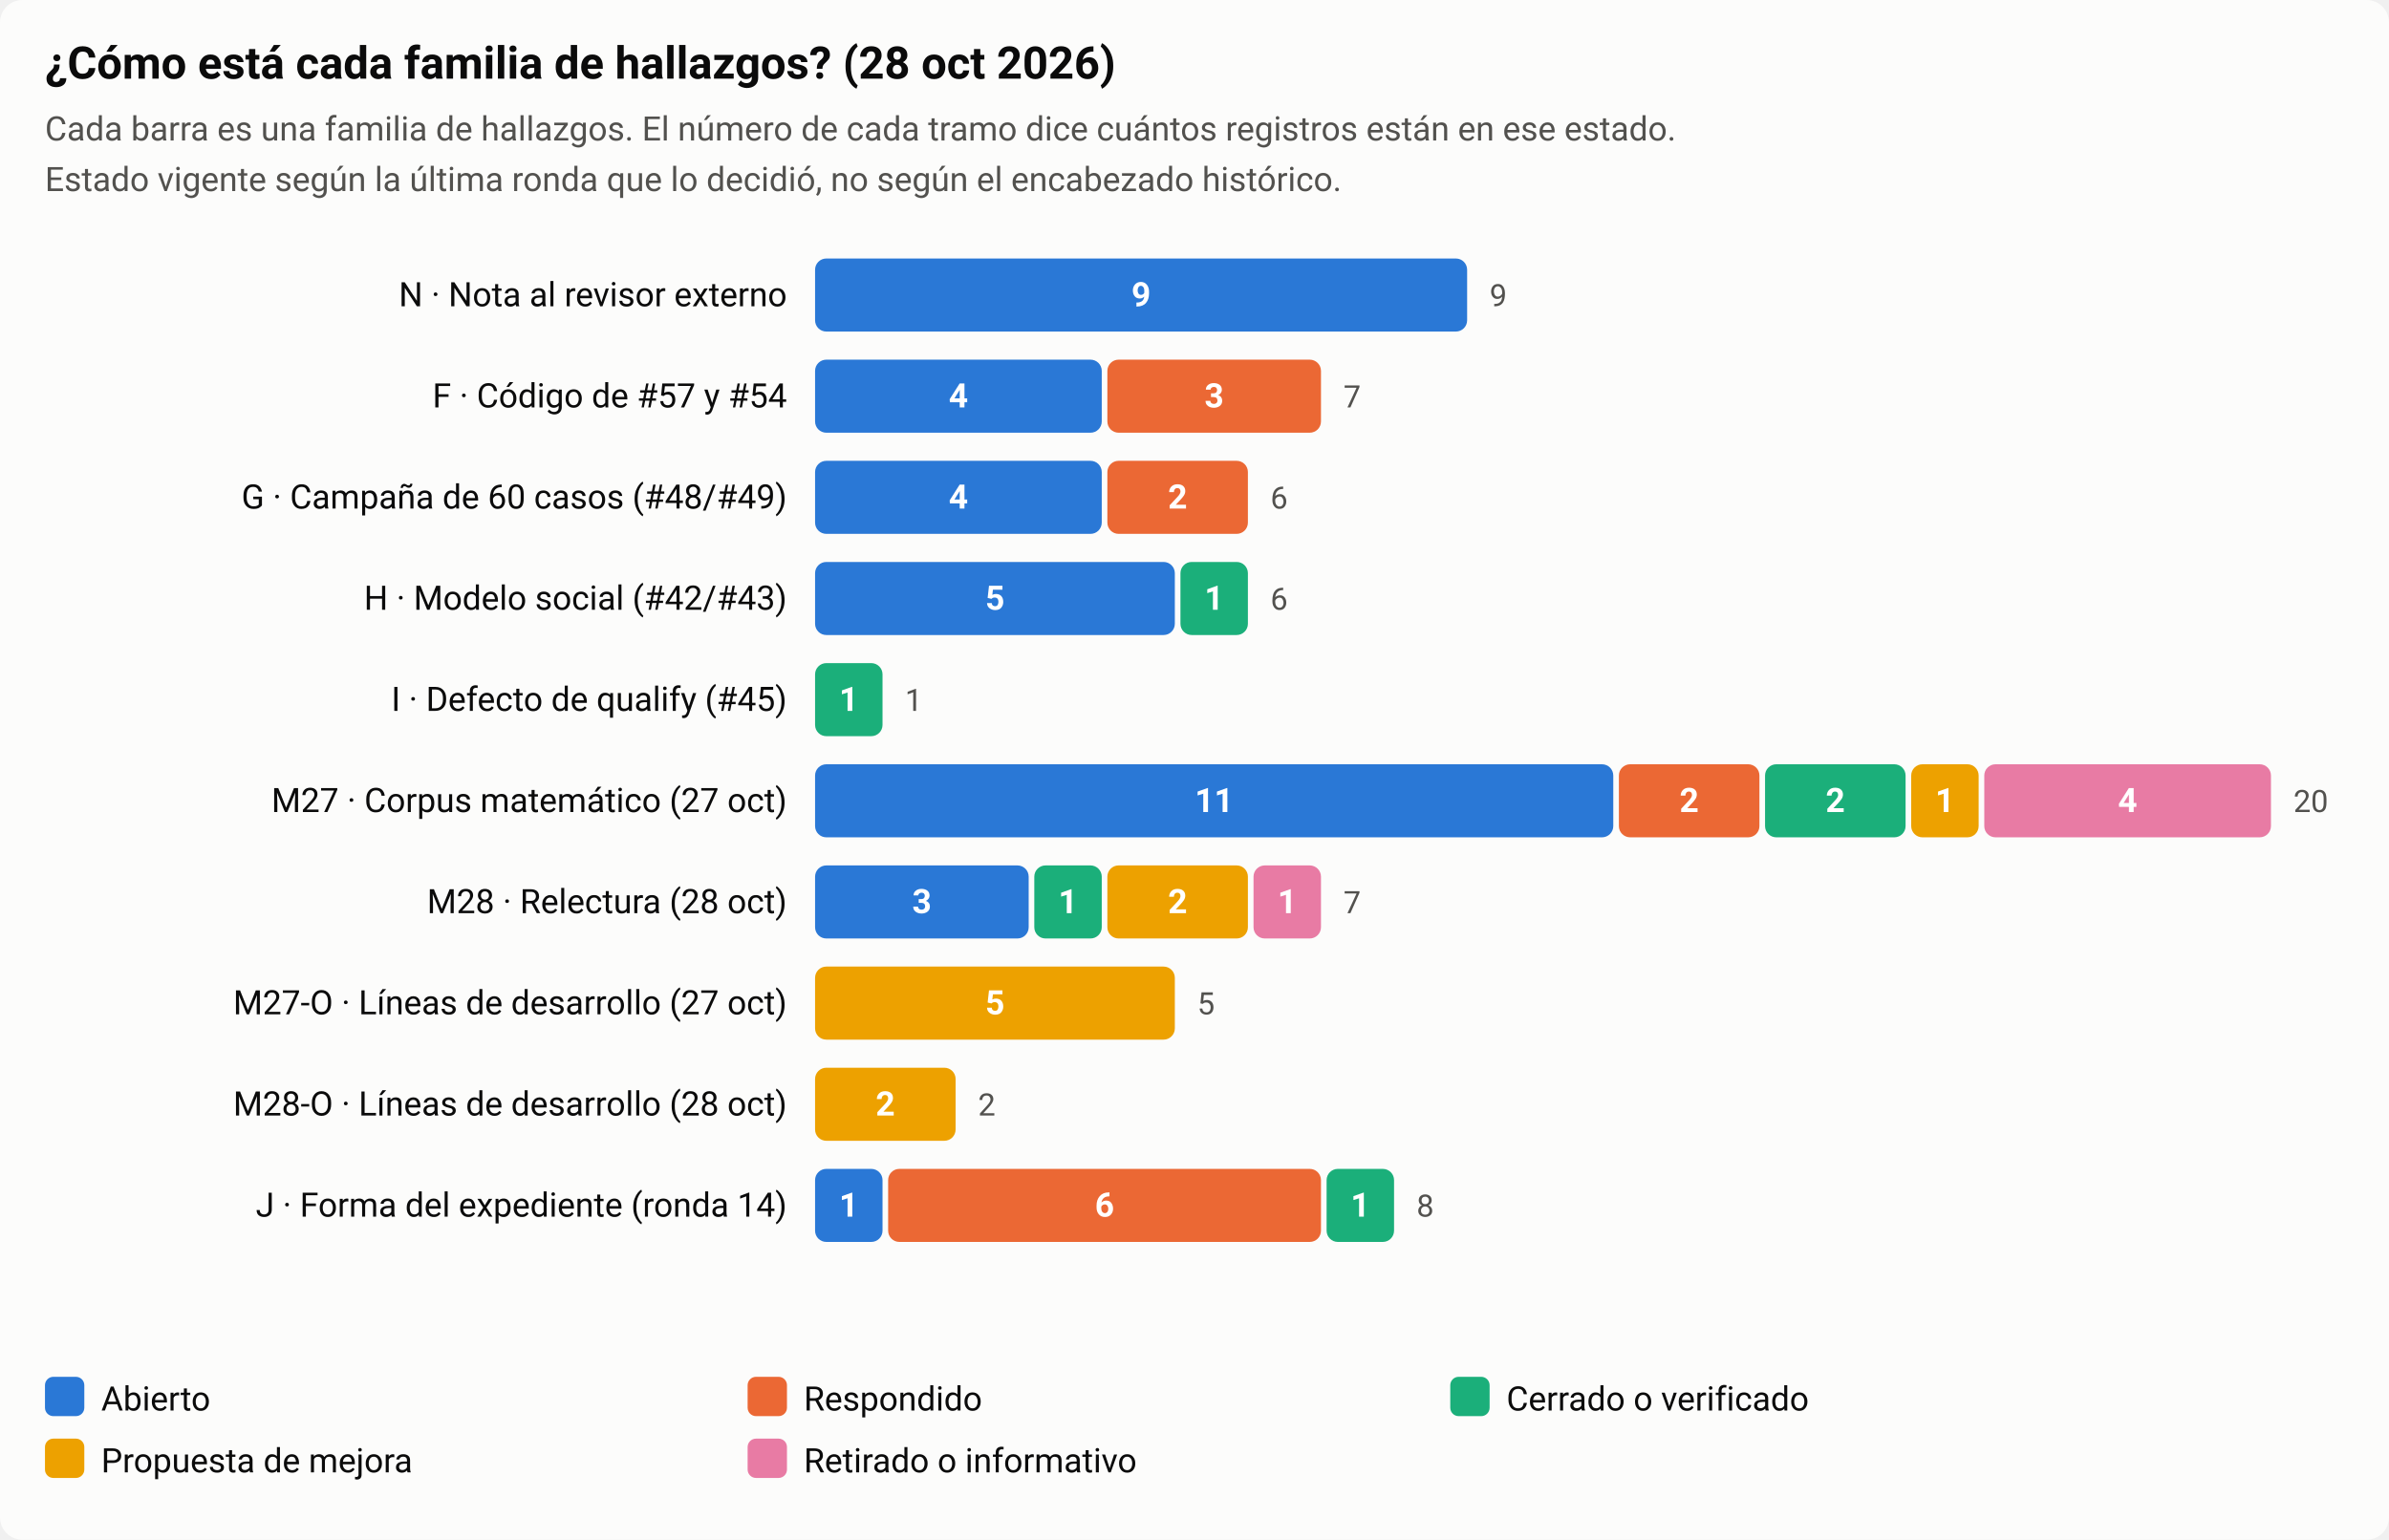
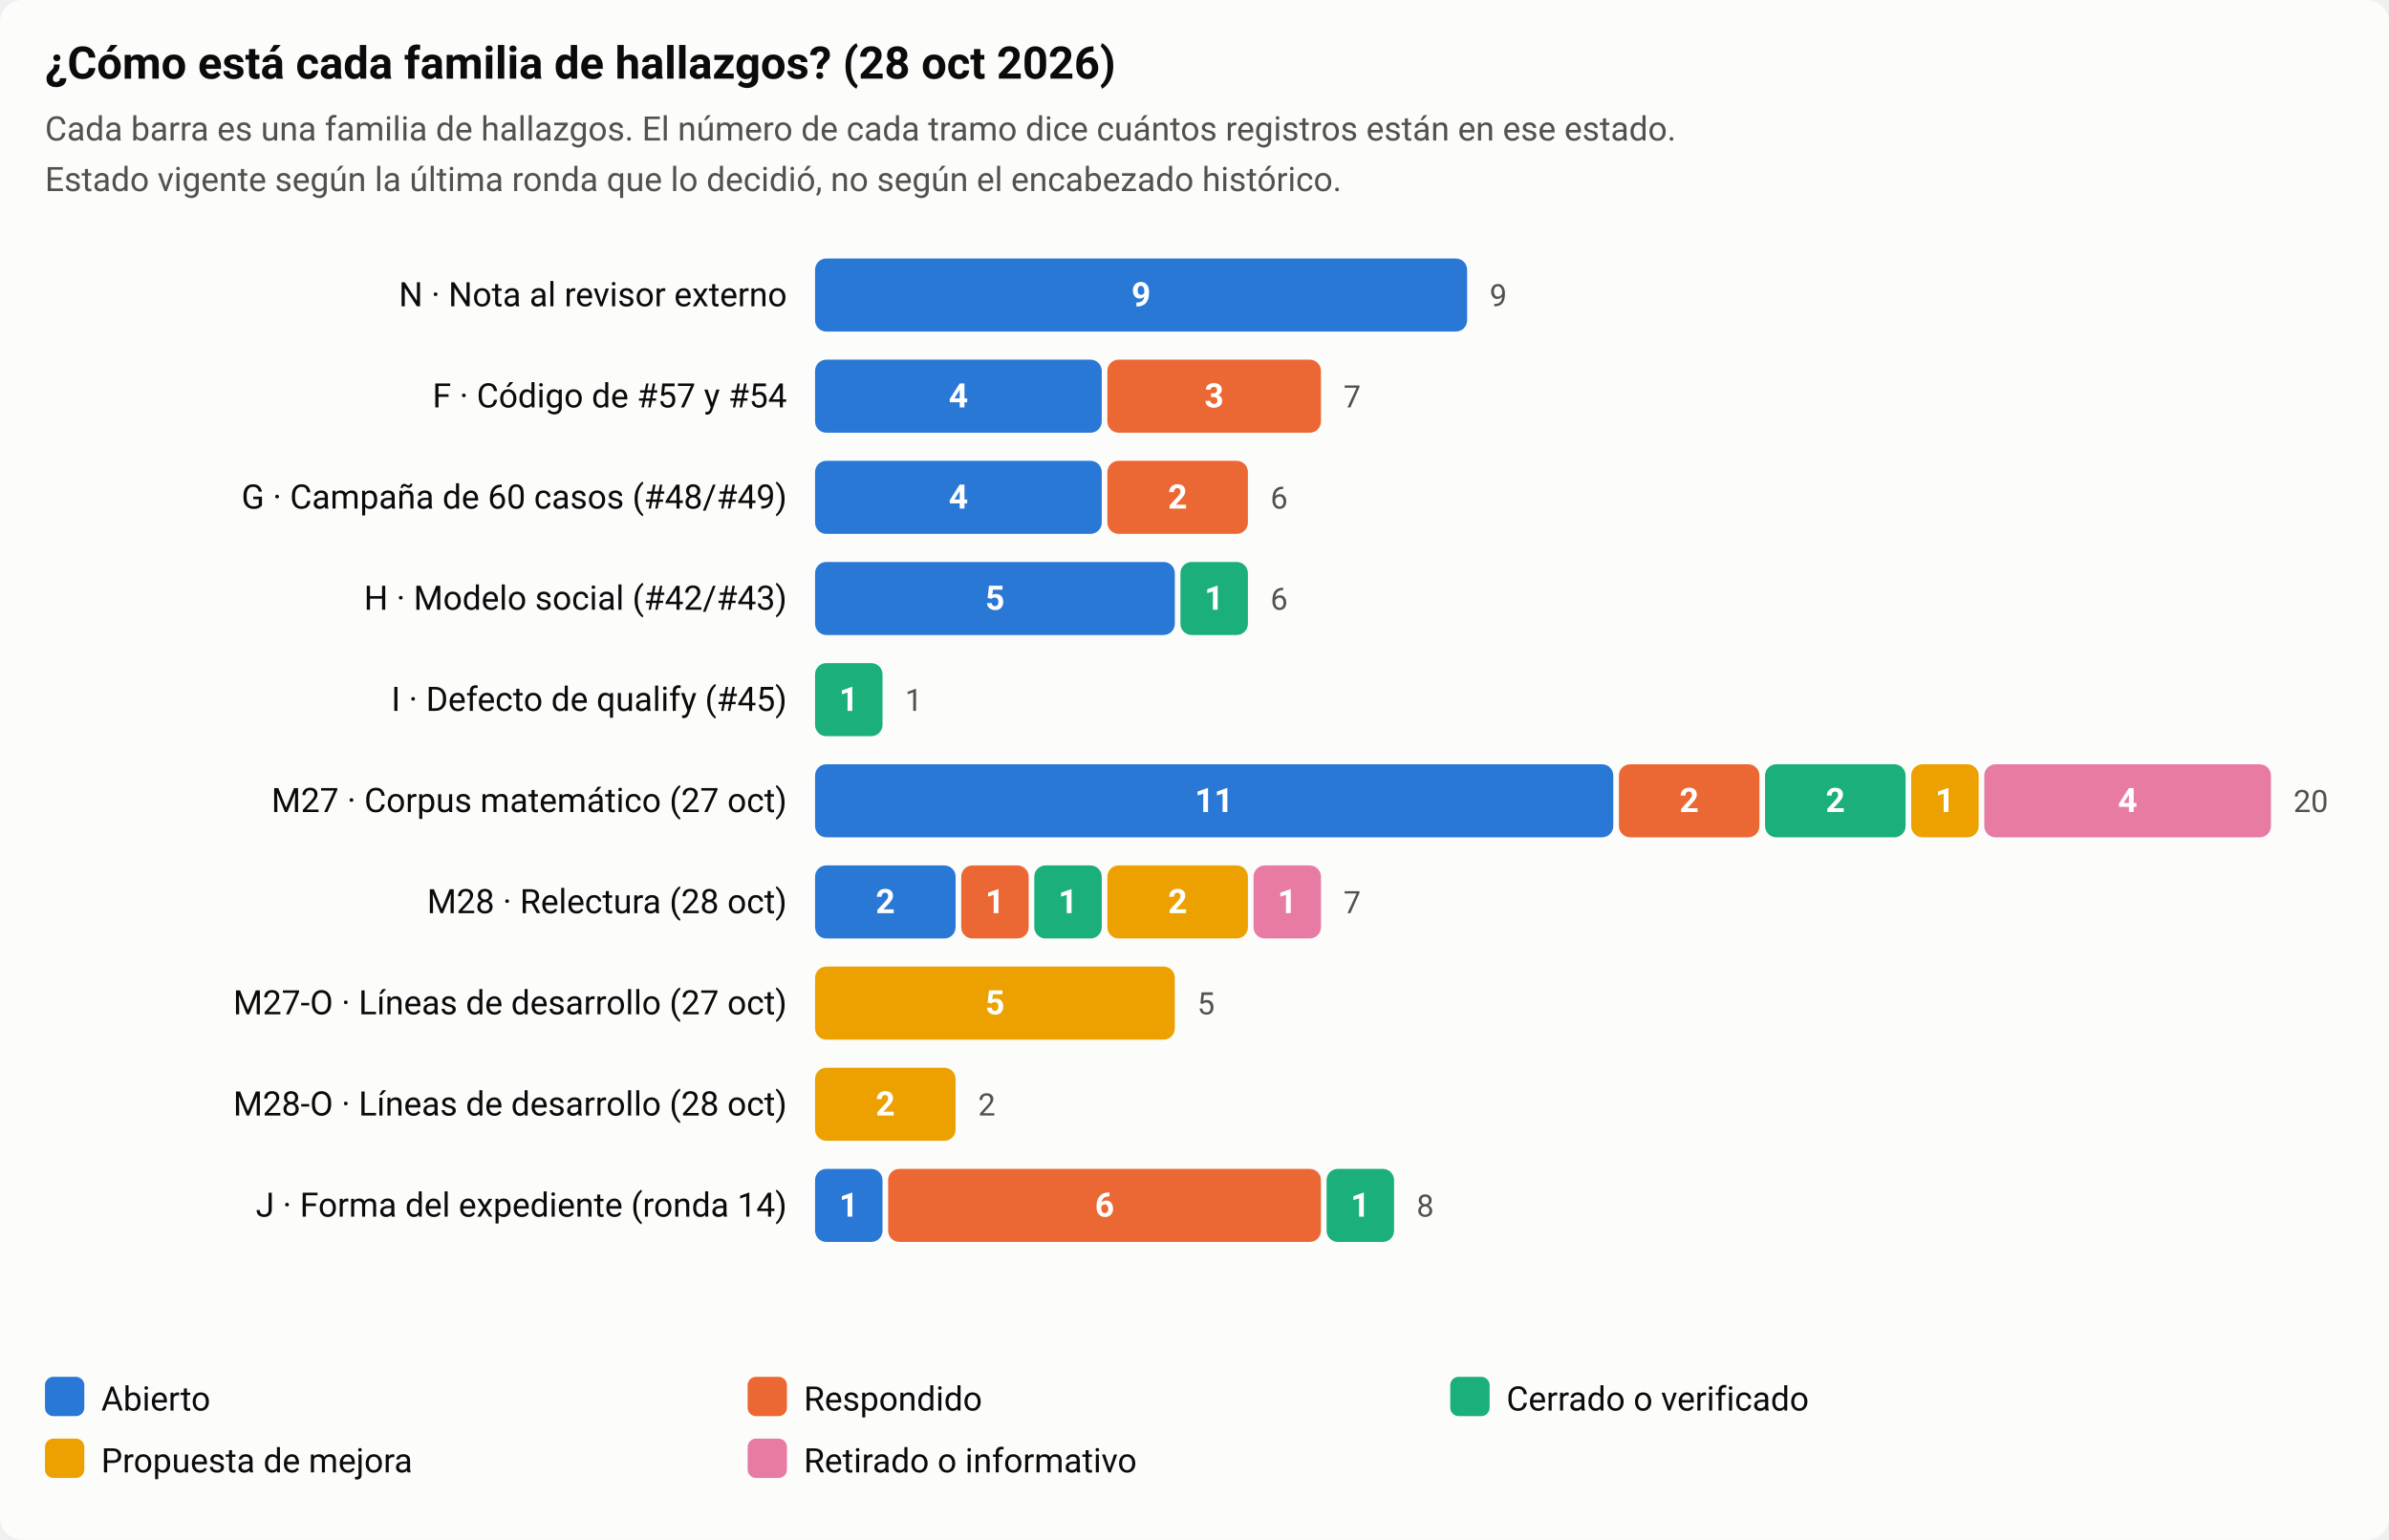
<svg xmlns="http://www.w3.org/2000/svg" viewBox="0 0 850 548" width="850" height="548" role="img" aria-label="Estado de los 71 registros de la auditoría por familia">
  <style>
  .ink{fill:#0b0b0b}.ink2{fill:#52514e}.bg{fill:#fcfcfb}.grid{stroke:#e4e3df}
  .s0{fill:#2a78d6}.s1{fill:#eb6834}.s2{fill:#1baf7a}.s3{fill:#eda100}.s4{fill:#e87ba4}
  .a0{fill:#2a78d6}.a1{fill:#eb6834}.a0s{stroke:#2a78d6}.a1s{stroke:#eb6834}
  text{font-family:system-ui,-apple-system,Segoe UI,Roboto,sans-serif}
  @media (prefers-color-scheme: dark){
    .ink{fill:#f0efec}.ink2{fill:#c3c2b7}.bg{fill:#1a1a19}.grid{stroke:#383835}
    .s0{fill:#3987e5}.s1{fill:#d95926}.s2{fill:#199e70}.s3{fill:#c98500}.s4{fill:#d55181}
    .a0{fill:#3987e5}.a1{fill:#d95926}.a0s{stroke:#3987e5}.a1s{stroke:#d95926}
  }
</style>
  <rect class="bg" width="850" height="548" rx="8" />
  <text class="ink" x="16" y="28" font-size="16" font-weight="600">¿Cómo está cada familia de hallazgos? (28 oct 2026)</text>
  <text class="ink2" x="16" y="50" font-size="12">Cada barra es una familia de hallazgos. El número de cada tramo dice cuántos registros están en ese estado.</text>
  <text class="ink2" x="16" y="68" font-size="12">Estado vigente según la última ronda que lo decidió, no según el encabezado histórico.</text>
  <text class="ink" x="280" y="109" font-size="12" text-anchor="end">N · Nota al revisor externo</text>
  <rect class="s0" x="290" y="92" width="232" height="26" rx="4" />
  <text x="406.0" y="109" font-size="12" font-weight="600" text-anchor="middle" fill="#fff">9</text>
  <text class="ink2" x="530" y="109" font-size="11">9</text>
  <text class="ink" x="280" y="145" font-size="12" text-anchor="end">F · Código de #57 y #54</text>
  <rect class="s0" x="290" y="128" width="102" height="26" rx="4" />
  <text x="341.0" y="145" font-size="12" font-weight="600" text-anchor="middle" fill="#fff">4</text>
  <rect class="s1" x="394" y="128" width="76" height="26" rx="4" />
  <text x="432.0" y="145" font-size="12" font-weight="600" text-anchor="middle" fill="#fff">3</text>
  <text class="ink2" x="478" y="145" font-size="11">7</text>
  <text class="ink" x="280" y="181" font-size="12" text-anchor="end">G · Campaña de 60 casos (#48/#49)</text>
  <rect class="s0" x="290" y="164" width="102" height="26" rx="4" />
  <text x="341.0" y="181" font-size="12" font-weight="600" text-anchor="middle" fill="#fff">4</text>
  <rect class="s1" x="394" y="164" width="50" height="26" rx="4" />
  <text x="419.0" y="181" font-size="12" font-weight="600" text-anchor="middle" fill="#fff">2</text>
  <text class="ink2" x="452" y="181" font-size="11">6</text>
  <text class="ink" x="280" y="217" font-size="12" text-anchor="end">H · Modelo social (#42/#43)</text>
  <rect class="s0" x="290" y="200" width="128" height="26" rx="4" />
  <text x="354.0" y="217" font-size="12" font-weight="600" text-anchor="middle" fill="#fff">5</text>
  <rect class="s2" x="420" y="200" width="24" height="26" rx="4" />
  <text x="432.0" y="217" font-size="12" font-weight="600" text-anchor="middle" fill="#fff">1</text>
  <text class="ink2" x="452" y="217" font-size="11">6</text>
  <text class="ink" x="280" y="253" font-size="12" text-anchor="end">I · Defecto de qualify (#45)</text>
  <rect class="s2" x="290" y="236" width="24" height="26" rx="4" />
  <text x="302.0" y="253" font-size="12" font-weight="600" text-anchor="middle" fill="#fff">1</text>
  <text class="ink2" x="322" y="253" font-size="11">1</text>
  <text class="ink" x="280" y="289" font-size="12" text-anchor="end">M27 · Corpus matemático (27 oct)</text>
  <rect class="s0" x="290" y="272" width="284" height="26" rx="4" />
  <text x="432.0" y="289" font-size="12" font-weight="600" text-anchor="middle" fill="#fff">11</text>
  <rect class="s1" x="576" y="272" width="50" height="26" rx="4" />
  <text x="601.0" y="289" font-size="12" font-weight="600" text-anchor="middle" fill="#fff">2</text>
  <rect class="s2" x="628" y="272" width="50" height="26" rx="4" />
  <text x="653.0" y="289" font-size="12" font-weight="600" text-anchor="middle" fill="#fff">2</text>
  <rect class="s3" x="680" y="272" width="24" height="26" rx="4" />
  <text x="692.0" y="289" font-size="12" font-weight="600" text-anchor="middle" fill="#fff">1</text>
  <rect class="s4" x="706" y="272" width="102" height="26" rx="4" />
  <text x="757.0" y="289" font-size="12" font-weight="600" text-anchor="middle" fill="#fff">4</text>
  <text class="ink2" x="816" y="289" font-size="11">20</text>
  <text class="ink" x="280" y="325" font-size="12" text-anchor="end">M28 · Relectura (28 oct)</text>
-   <rect class="s0" x="290" y="308" width="76" height="26" rx="4" />
-   <text x="328.0" y="325" font-size="12" font-weight="600" text-anchor="middle" fill="#fff">3</text>
+   <rect class="s0" x="290" y="308" width="50" height="26" rx="4" />
+   <text x="315.0" y="325" font-size="12" font-weight="600" text-anchor="middle" fill="#fff">2</text>
+   <rect class="s1" x="342" y="308" width="24" height="26" rx="4" />
+   <text x="354.0" y="325" font-size="12" font-weight="600" text-anchor="middle" fill="#fff">1</text>
  <rect class="s2" x="368" y="308" width="24" height="26" rx="4" />
  <text x="380.0" y="325" font-size="12" font-weight="600" text-anchor="middle" fill="#fff">1</text>
  <rect class="s3" x="394" y="308" width="50" height="26" rx="4" />
  <text x="419.0" y="325" font-size="12" font-weight="600" text-anchor="middle" fill="#fff">2</text>
  <rect class="s4" x="446" y="308" width="24" height="26" rx="4" />
  <text x="458.0" y="325" font-size="12" font-weight="600" text-anchor="middle" fill="#fff">1</text>
  <text class="ink2" x="478" y="325" font-size="11">7</text>
  <text class="ink" x="280" y="361" font-size="12" text-anchor="end">M27-O · Líneas de desarrollo (27 oct)</text>
  <rect class="s3" x="290" y="344" width="128" height="26" rx="4" />
  <text x="354.0" y="361" font-size="12" font-weight="600" text-anchor="middle" fill="#fff">5</text>
  <text class="ink2" x="426" y="361" font-size="11">5</text>
  <text class="ink" x="280" y="397" font-size="12" text-anchor="end">M28-O · Líneas de desarrollo (28 oct)</text>
  <rect class="s3" x="290" y="380" width="50" height="26" rx="4" />
  <text x="315.0" y="397" font-size="12" font-weight="600" text-anchor="middle" fill="#fff">2</text>
  <text class="ink2" x="348" y="397" font-size="11">2</text>
  <text class="ink" x="280" y="433" font-size="12" text-anchor="end">J · Forma del expediente (ronda 14)</text>
  <rect class="s0" x="290" y="416" width="24" height="26" rx="4" />
  <text x="302.0" y="433" font-size="12" font-weight="600" text-anchor="middle" fill="#fff">1</text>
  <rect class="s1" x="316" y="416" width="154" height="26" rx="4" />
  <text x="393.0" y="433" font-size="12" font-weight="600" text-anchor="middle" fill="#fff">6</text>
  <rect class="s2" x="472" y="416" width="24" height="26" rx="4" />
  <text x="484.0" y="433" font-size="12" font-weight="600" text-anchor="middle" fill="#fff">1</text>
  <text class="ink2" x="504" y="433" font-size="11">8</text>
  <rect class="s0" x="16" y="490" width="14" height="14" rx="3" />
  <text class="ink" x="36" y="502" font-size="12">Abierto</text>
  <rect class="s1" x="266" y="490" width="14" height="14" rx="3" />
  <text class="ink" x="286" y="502" font-size="12">Respondido</text>
  <rect class="s2" x="516" y="490" width="14" height="14" rx="3" />
  <text class="ink" x="536" y="502" font-size="12">Cerrado o verificado</text>
  <rect class="s3" x="16" y="512" width="14" height="14" rx="3" />
  <text class="ink" x="36" y="524" font-size="12">Propuesta de mejora</text>
  <rect class="s4" x="266" y="512" width="14" height="14" rx="3" />
  <text class="ink" x="286" y="524" font-size="12">Retirado o informativo</text>
</svg>
